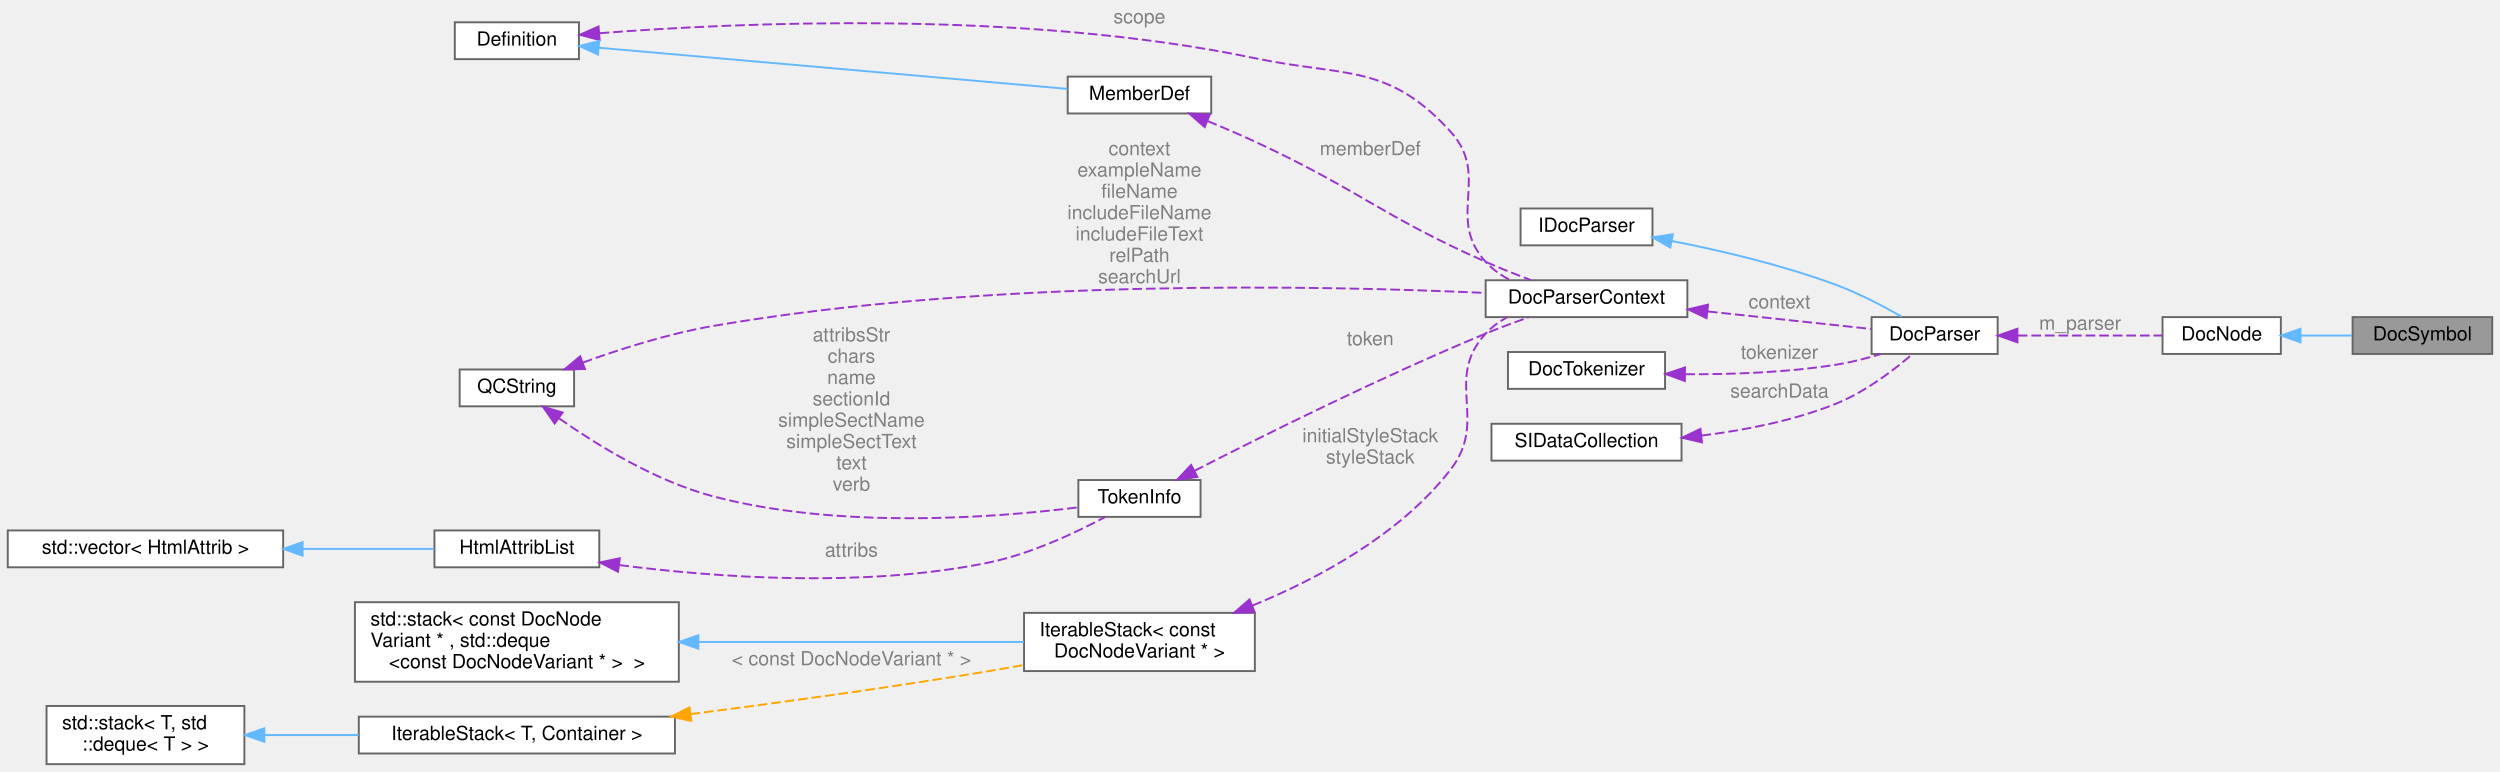
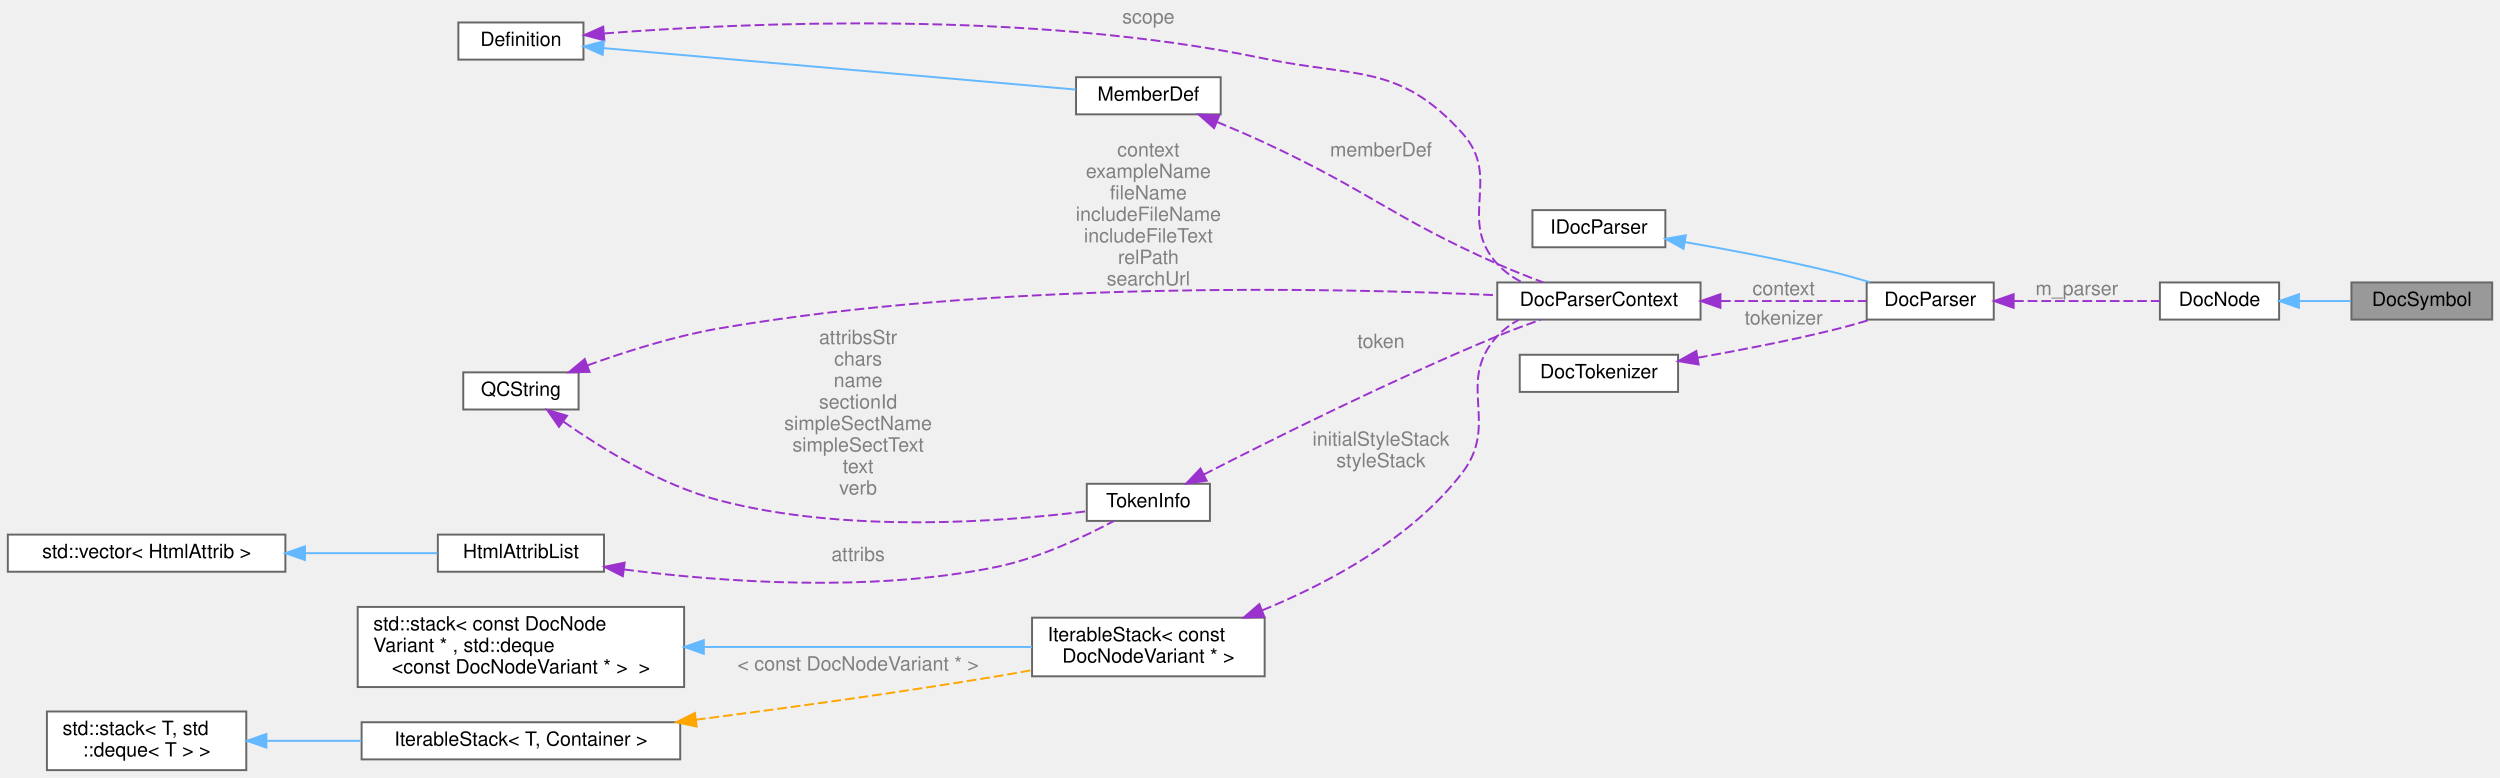
- <svg xmlns="http://www.w3.org/2000/svg" xmlns:xlink="http://www.w3.org/1999/xlink" width="1289pt" height="398pt" viewBox="0.00 0.00 1289.00 398.00">
+ <svg xmlns="http://www.w3.org/2000/svg" xmlns:xlink="http://www.w3.org/1999/xlink" width="1279pt" height="398pt" viewBox="0.00 0.00 1279.00 398.00">
  <g id="graph0" class="graph" transform="scale(1 1) rotate(0) translate(4 394)">
    <g id="node1" class="node">
      <g id="a_node1">
        <a xlink:title="Node representing a special symbol.">
-           <polygon fill="#999999" stroke="#666666" points="1281,-230.5 1209,-230.5 1209,-211.5 1281,-211.5 1281,-230.5" />
-           <text text-anchor="middle" x="1245" y="-218.5" font-family="Helvetica,sans-Serif" font-size="10.00">DocSymbol</text>
+           <polygon fill="#999999" stroke="#666666" points="1271,-249.5 1199,-249.5 1199,-230.5 1271,-230.5 1271,-249.5" />
+           <text text-anchor="middle" x="1235" y="-237.5" font-family="Helvetica,sans-Serif" font-size="10.00">DocSymbol</text>
        </a>
      </g>
    </g>
    <g id="node2" class="node">
      <g id="a_node2">
        <a xlink:href="../../d9/d0e/class_doc_node.html" target="_top" xlink:title="Abstract node interface with type information.">
-           <polygon fill="white" stroke="#666666" points="1172,-230.5 1111,-230.5 1111,-211.5 1172,-211.5 1172,-230.5" />
-           <text text-anchor="middle" x="1141.5" y="-218.5" font-family="Helvetica,sans-Serif" font-size="10.00">DocNode</text>
+           <polygon fill="white" stroke="#666666" points="1162,-249.5 1101,-249.5 1101,-230.5 1162,-230.5 1162,-249.5" />
+           <text text-anchor="middle" x="1131.5" y="-237.5" font-family="Helvetica,sans-Serif" font-size="10.00">DocNode</text>
        </a>
      </g>
    </g>
    <g id="edge1" class="edge">
-       <path fill="none" stroke="#63b8ff" d="M1182.16,-221C1190.94,-221 1200.18,-221 1208.77,-221" />
-       <polygon fill="#63b8ff" stroke="#63b8ff" points="1182.13,-217.5 1172.13,-221 1182.13,-224.5 1182.13,-217.5" />
+       <path fill="none" stroke="#63b8ff" d="M1172.16,-240C1180.94,-240 1190.18,-240 1198.77,-240" />
+       <polygon fill="#63b8ff" stroke="#63b8ff" points="1172.13,-236.5 1162.13,-240 1172.13,-243.5 1172.13,-236.5" />
    </g>
    <g id="node3" class="node">
      <g id="a_node3">
        <a xlink:href="../../da/d02/class_doc_parser.html" target="_top" xlink:title=" ">
-           <polygon fill="white" stroke="#666666" points="1026,-230.5 961,-230.5 961,-211.5 1026,-211.5 1026,-230.5" />
-           <text text-anchor="middle" x="993.5" y="-218.5" font-family="Helvetica,sans-Serif" font-size="10.00">DocParser</text>
+           <polygon fill="white" stroke="#666666" points="1016,-249.5 951,-249.5 951,-230.5 1016,-230.5 1016,-249.5" />
+           <text text-anchor="middle" x="983.5" y="-237.5" font-family="Helvetica,sans-Serif" font-size="10.00">DocParser</text>
        </a>
      </g>
    </g>
    <g id="edge2" class="edge">
-       <path fill="none" stroke="#9a32cd" stroke-dasharray="5,2" d="M1036.35,-221C1060.17,-221 1089.44,-221 1110.87,-221" />
-       <polygon fill="#9a32cd" stroke="#9a32cd" points="1036.18,-217.5 1026.18,-221 1036.18,-224.5 1036.18,-217.5" />
-       <text text-anchor="middle" x="1068.5" y="-224" font-family="Helvetica,sans-Serif" font-size="10.00" fill="grey"> m_parser</text>
+       <path fill="none" stroke="#9a32cd" stroke-dasharray="5,2" d="M1026.35,-240C1050.17,-240 1079.44,-240 1100.87,-240" />
+       <polygon fill="#9a32cd" stroke="#9a32cd" points="1026.18,-236.5 1016.18,-240 1026.18,-243.5 1026.18,-236.5" />
+       <text text-anchor="middle" x="1058.5" y="-243" font-family="Helvetica,sans-Serif" font-size="10.00" fill="grey"> m_parser</text>
    </g>
    <g id="node4" class="node">
      <g id="a_node4">
        <a xlink:href="../../de/dad/class_i_doc_parser.html" target="_top" xlink:title="opaque parser interface">
          <polygon fill="white" stroke="#666666" points="848,-286.5 780,-286.5 780,-267.5 848,-267.5 848,-286.5" />
          <text text-anchor="middle" x="814" y="-274.5" font-family="Helvetica,sans-Serif" font-size="10.00">IDocParser</text>
        </a>
      </g>
    </g>
    <g id="edge3" class="edge">
-       <path fill="none" stroke="#63b8ff" d="M858.02,-269.74C883.25,-264.8 915.46,-257.27 943,-247 954.64,-242.66 967.02,-236.16 976.48,-230.74" />
-       <polygon fill="#63b8ff" stroke="#63b8ff" points="857.2,-266.34 848.03,-271.64 858.5,-273.21 857.2,-266.34" />
+       <path fill="none" stroke="#63b8ff" d="M857.93,-270.16C880.42,-266.29 908.33,-261.02 933,-255 939.46,-253.43 946.32,-251.51 952.81,-249.58" />
+       <polygon fill="#63b8ff" stroke="#63b8ff" points="857.29,-266.72 848.01,-271.84 858.46,-273.63 857.29,-266.72" />
    </g>
    <g id="node5" class="node">
      <g id="a_node5">
        <a xlink:href="../../d8/d7d/struct_doc_parser_context.html" target="_top" xlink:title="Parser's context to store all global variables.">
          <polygon fill="white" stroke="#666666" points="866,-249.5 762,-249.5 762,-230.5 866,-230.5 866,-249.5" />
          <text text-anchor="middle" x="814" y="-237.5" font-family="Helvetica,sans-Serif" font-size="10.00">DocParserContext</text>
        </a>
      </g>
    </g>
    <g id="edge4" class="edge">
-       <path fill="none" stroke="#9a32cd" stroke-dasharray="5,2" d="M876.59,-233.41C904.97,-230.37 937.45,-226.89 960.8,-224.39" />
-       <polygon fill="#9a32cd" stroke="#9a32cd" points="875.91,-229.96 866.34,-234.5 876.66,-236.92 875.91,-229.96" />
-       <text text-anchor="middle" x="913.5" y="-235" font-family="Helvetica,sans-Serif" font-size="10.00" fill="grey"> context</text>
+       <path fill="none" stroke="#9a32cd" stroke-dasharray="5,2" d="M876.42,-240C901.68,-240 929.88,-240 950.84,-240" />
+       <polygon fill="#9a32cd" stroke="#9a32cd" points="876.17,-236.5 866.17,-240 876.17,-243.5 876.17,-236.5" />
+       <text text-anchor="middle" x="908.5" y="-243" font-family="Helvetica,sans-Serif" font-size="10.00" fill="grey"> context</text>
    </g>
    <g id="node6" class="node">
      <g id="a_node6">
        <a xlink:href="../../d5/dcc/class_definition.html" target="_top" xlink:title="The common base class of all entity definitions found in the sources.">
          <polygon fill="white" stroke="#666666" points="294.5,-382.5 230.5,-382.5 230.5,-363.5 294.5,-363.5 294.5,-382.5" />
          <text text-anchor="middle" x="262.5" y="-370.5" font-family="Helvetica,sans-Serif" font-size="10.00">Definition</text>
        </a>
      </g>
    </g>
    <g id="edge5" class="edge">
      <path fill="none" stroke="#9a32cd" stroke-dasharray="5,2" d="M305.16,-376.88C375.62,-382.36 522.41,-389.13 643,-364 689.95,-354.22 711.78,-361.52 744,-326 764.72,-303.16 741.25,-281.8 762,-259 765.56,-255.09 770,-251.98 774.77,-249.5" />
      <polygon fill="#9a32cd" stroke="#9a32cd" points="305.18,-373.37 294.93,-376.05 304.61,-380.35 305.18,-373.37" />
      <text text-anchor="middle" x="583.5" y="-382" font-family="Helvetica,sans-Serif" font-size="10.00" fill="grey"> scope</text>
    </g>
    <g id="node12" class="node">
      <g id="a_node12">
        <a xlink:href="../../da/d09/class_member_def.html" target="_top" xlink:title="A model of a class/file/namespace member symbol.">
          <polygon fill="white" stroke="#666666" points="620.5,-354.5 546.5,-354.5 546.5,-335.5 620.5,-335.5 620.5,-354.5" />
          <text text-anchor="middle" x="583.5" y="-342.5" font-family="Helvetica,sans-Serif" font-size="10.00">MemberDef</text>
        </a>
      </g>
    </g>
    <g id="edge12" class="edge">
      <path fill="none" stroke="#63b8ff" d="M304.63,-369.39C367.53,-363.87 486.58,-353.42 546.35,-348.17" />
      <polygon fill="#63b8ff" stroke="#63b8ff" points="304.32,-365.9 294.67,-370.26 304.94,-372.88 304.32,-365.9" />
    </g>
    <g id="node7" class="node">
      <g id="a_node7">
        <a xlink:href="../../d9/d45/class_q_c_string.html" target="_top" xlink:title="This is an alternative implementation of QCString.">
          <polygon fill="white" stroke="#666666" points="292,-203.5 233,-203.5 233,-184.5 292,-184.5 292,-203.5" />
          <text text-anchor="middle" x="262.5" y="-191.5" font-family="Helvetica,sans-Serif" font-size="10.00">QCString</text>
        </a>
      </g>
    </g>
    <g id="edge6" class="edge">
      <path fill="none" stroke="#9a32cd" stroke-dasharray="5,2" d="M296.54,-207.07C315.88,-214.07 340.95,-222.05 364,-226 506.4,-250.4 677.83,-246.82 761.7,-242.97" />
      <polygon fill="#9a32cd" stroke="#9a32cd" points="297.59,-203.73 287,-203.53 295.15,-210.29 297.59,-203.73" />
      <text text-anchor="middle" x="583.5" y="-314" font-family="Helvetica,sans-Serif" font-size="10.00" fill="grey"> context</text>
      <text text-anchor="middle" x="583.5" y="-303" font-family="Helvetica,sans-Serif" font-size="10.00" fill="grey">exampleName</text>
      <text text-anchor="middle" x="583.5" y="-292" font-family="Helvetica,sans-Serif" font-size="10.00" fill="grey">fileName</text>
      <text text-anchor="middle" x="583.5" y="-281" font-family="Helvetica,sans-Serif" font-size="10.00" fill="grey">includeFileName</text>
      <text text-anchor="middle" x="583.5" y="-270" font-family="Helvetica,sans-Serif" font-size="10.00" fill="grey">includeFileText</text>
      <text text-anchor="middle" x="583.5" y="-259" font-family="Helvetica,sans-Serif" font-size="10.00" fill="grey">relPath</text>
      <text text-anchor="middle" x="583.5" y="-248" font-family="Helvetica,sans-Serif" font-size="10.00" fill="grey">searchUrl</text>
    </g>
    <g id="node13" class="node">
      <g id="a_node13">
        <a xlink:href="../../d6/df4/struct_token_info.html" target="_top" xlink:title="Data associated with a token used by the comment block parser.">
          <polygon fill="white" stroke="#666666" points="615,-146.5 552,-146.5 552,-127.5 615,-127.5 615,-146.5" />
          <text text-anchor="middle" x="583.5" y="-134.5" font-family="Helvetica,sans-Serif" font-size="10.00">TokenInfo</text>
        </a>
      </g>
    </g>
    <g id="edge14" class="edge">
      <path fill="none" stroke="#9a32cd" stroke-dasharray="5,2" d="M284.28,-178.27C303.71,-164.61 334.14,-145.83 364,-138 429.13,-120.92 508.99,-127.04 551.84,-132.41" />
      <polygon fill="#9a32cd" stroke="#9a32cd" points="281.98,-175.62 275.92,-184.31 286.08,-181.29 281.98,-175.62" />
      <text text-anchor="middle" x="435" y="-218" font-family="Helvetica,sans-Serif" font-size="10.00" fill="grey"> attribsStr</text>
      <text text-anchor="middle" x="435" y="-207" font-family="Helvetica,sans-Serif" font-size="10.00" fill="grey">chars</text>
      <text text-anchor="middle" x="435" y="-196" font-family="Helvetica,sans-Serif" font-size="10.00" fill="grey">name</text>
      <text text-anchor="middle" x="435" y="-185" font-family="Helvetica,sans-Serif" font-size="10.00" fill="grey">sectionId</text>
      <text text-anchor="middle" x="435" y="-174" font-family="Helvetica,sans-Serif" font-size="10.00" fill="grey">simpleSectName</text>
      <text text-anchor="middle" x="435" y="-163" font-family="Helvetica,sans-Serif" font-size="10.00" fill="grey">simpleSectText</text>
      <text text-anchor="middle" x="435" y="-152" font-family="Helvetica,sans-Serif" font-size="10.00" fill="grey">text</text>
      <text text-anchor="middle" x="435" y="-141" font-family="Helvetica,sans-Serif" font-size="10.00" fill="grey">verb</text>
    </g>
    <g id="node8" class="node">
      <g id="a_node8">
        <a xlink:href="../../d9/d82/class_iterable_stack.html" target="_top" xlink:title=" ">
          <polygon fill="white" stroke="#666666" points="643,-78 524,-78 524,-48 643,-48 643,-78" />
          <text text-anchor="start" x="532" y="-66" font-family="Helvetica,sans-Serif" font-size="10.00">IterableStack&lt; const</text>
          <text text-anchor="middle" x="583.5" y="-55" font-family="Helvetica,sans-Serif" font-size="10.00"> DocNodeVariant * &gt;</text>
        </a>
      </g>
    </g>
    <g id="edge7" class="edge">
      <path fill="none" stroke="#9a32cd" stroke-dasharray="5,2" d="M641.75,-81.76C676.21,-95.88 718.25,-118.6 744,-152 763.61,-177.44 740.3,-198.31 762,-222 765.11,-225.39 768.89,-228.15 772.99,-230.38" />
      <polygon fill="#9a32cd" stroke="#9a32cd" points="642.84,-78.43 632.25,-78.01 640.26,-84.94 642.84,-78.43" />
      <text text-anchor="middle" x="702.5" y="-166" font-family="Helvetica,sans-Serif" font-size="10.00" fill="grey"> initialStyleStack</text>
      <text text-anchor="middle" x="702.5" y="-155" font-family="Helvetica,sans-Serif" font-size="10.00" fill="grey">styleStack</text>
    </g>
    <g id="node9" class="node">
      <g id="a_node9">
        <a xlink:title=" ">
          <polygon fill="white" stroke="#666666" points="346,-83.5 179,-83.5 179,-42.5 346,-42.5 346,-83.5" />
          <text text-anchor="start" x="187" y="-71.5" font-family="Helvetica,sans-Serif" font-size="10.00">std::stack&lt; const DocNode</text>
          <text text-anchor="start" x="187" y="-60.5" font-family="Helvetica,sans-Serif" font-size="10.00">Variant * , std::deque</text>
          <text text-anchor="middle" x="262.5" y="-49.5" font-family="Helvetica,sans-Serif" font-size="10.00">&lt;const DocNodeVariant * &gt;  &gt;</text>
        </a>
      </g>
    </g>
    <g id="edge8" class="edge">
      <path fill="none" stroke="#63b8ff" d="M356.36,-63C410.48,-63 477.08,-63 523.94,-63" />
      <polygon fill="#63b8ff" stroke="#63b8ff" points="356.07,-59.5 346.07,-63 356.07,-66.5 356.07,-59.5" />
    </g>
    <g id="node10" class="node">
      <g id="a_node10">
        <a xlink:href="../../d9/d82/class_iterable_stack.html" target="_top" xlink:title=" ">
          <polygon fill="white" stroke="#666666" points="344,-24.5 181,-24.5 181,-5.5 344,-5.5 344,-24.5" />
          <text text-anchor="middle" x="262.5" y="-12.5" font-family="Helvetica,sans-Serif" font-size="10.00">IterableStack&lt; T, Container &gt;</text>
        </a>
      </g>
    </g>
    <g id="edge9" class="edge">
      <path fill="none" stroke="orange" stroke-dasharray="5,2" d="M351.98,-25.78C398.01,-31.71 455.14,-39.56 506,-48 511.74,-48.95 517.71,-50.01 523.67,-51.11" />
      <polygon fill="orange" stroke="orange" points="352.4,-22.31 342.03,-24.51 351.51,-29.25 352.4,-22.31" />
      <text text-anchor="middle" x="435" y="-51" font-family="Helvetica,sans-Serif" font-size="10.00" fill="grey"> &lt; const DocNodeVariant * &gt;</text>
    </g>
    <g id="node11" class="node">
      <g id="a_node11">
        <a xlink:title=" ">
          <polygon fill="white" stroke="#666666" points="122,-30 20,-30 20,0 122,0 122,-30" />
          <text text-anchor="start" x="28" y="-18" font-family="Helvetica,sans-Serif" font-size="10.00">std::stack&lt; T, std</text>
          <text text-anchor="middle" x="71" y="-7" font-family="Helvetica,sans-Serif" font-size="10.00">::deque&lt; T &gt; &gt;</text>
        </a>
      </g>
    </g>
    <g id="edge10" class="edge">
      <path fill="none" stroke="#63b8ff" d="M132.67,-15C148.02,-15 164.74,-15 180.91,-15" />
      <polygon fill="#63b8ff" stroke="#63b8ff" points="132.29,-11.5 122.29,-15 132.28,-18.5 132.29,-11.5" />
    </g>
    <g id="edge11" class="edge">
      <path fill="none" stroke="#9a32cd" stroke-dasharray="5,2" d="M618.69,-331.58C626.73,-328.26 635.21,-324.62 643,-321 697.09,-295.88 707.51,-283.23 762,-259 769.51,-255.66 777.81,-252.4 785.49,-249.54" />
      <polygon fill="#9a32cd" stroke="#9a32cd" points="617.14,-328.44 609.19,-335.45 619.77,-334.92 617.14,-328.44" />
      <text text-anchor="middle" x="702.5" y="-314" font-family="Helvetica,sans-Serif" font-size="10.00" fill="grey"> memberDef</text>
    </g>
    <g id="edge13" class="edge">
      <path fill="none" stroke="#9a32cd" stroke-dasharray="5,2" d="M611.85,-151.23C646.36,-168.92 707.76,-199.52 762,-222 769.11,-224.95 776.9,-227.85 784.2,-230.44" />
      <polygon fill="#9a32cd" stroke="#9a32cd" points="613.35,-148.07 602.86,-146.6 610.15,-154.29 613.35,-148.07" />
      <text text-anchor="middle" x="702.5" y="-216" font-family="Helvetica,sans-Serif" font-size="10.00" fill="grey"> token</text>
    </g>
    <g id="node14" class="node">
      <g id="a_node14">
        <a xlink:href="../../db/d4d/class_html_attrib_list.html" target="_top" xlink:title="Class representing a list of HTML attributes.">
          <polygon fill="white" stroke="#666666" points="305,-120.5 220,-120.5 220,-101.5 305,-101.5 305,-120.5" />
          <text text-anchor="middle" x="262.5" y="-108.5" font-family="Helvetica,sans-Serif" font-size="10.00">HtmlAttribList</text>
        </a>
      </g>
    </g>
    <g id="edge15" class="edge">
      <path fill="none" stroke="#9a32cd" stroke-dasharray="5,2" d="M315.34,-102.65C364.86,-96.28 441.31,-90.64 506,-104 527.67,-108.48 550.77,-119.39 565.84,-127.45" />
      <polygon fill="#9a32cd" stroke="#9a32cd" points="314.64,-99.21 305.2,-104.01 315.58,-106.15 314.64,-99.21" />
      <text text-anchor="middle" x="435" y="-107" font-family="Helvetica,sans-Serif" font-size="10.00" fill="grey"> attribs</text>
    </g>
    <g id="node15" class="node">
      <g id="a_node15">
        <a xlink:title=" ">
          <polygon fill="white" stroke="#666666" points="142,-120.5 0,-120.5 0,-101.5 142,-101.5 142,-120.5" />
          <text text-anchor="middle" x="71" y="-108.5" font-family="Helvetica,sans-Serif" font-size="10.00">std::vector&lt; HtmlAttrib &gt;</text>
        </a>
      </g>
    </g>
    <g id="edge16" class="edge">
      <path fill="none" stroke="#63b8ff" d="M152.25,-111C175.51,-111 199.96,-111 219.82,-111" />
      <polygon fill="#63b8ff" stroke="#63b8ff" points="152.02,-107.5 142.02,-111 152.02,-114.5 152.02,-107.5" />
    </g>
    <g id="node16" class="node">
      <g id="a_node16">
        <a xlink:href="../../d1/d7f/class_doc_tokenizer.html" target="_top" xlink:title=" ">
          <polygon fill="white" stroke="#666666" points="854.5,-212.5 773.5,-212.5 773.5,-193.5 854.5,-193.5 854.5,-212.5" />
          <text text-anchor="middle" x="814" y="-200.5" font-family="Helvetica,sans-Serif" font-size="10.00">DocTokenizer</text>
        </a>
      </g>
    </g>
    <g id="edge17" class="edge">
-       <path fill="none" stroke="#9a32cd" stroke-dasharray="5,2" d="M864.95,-201.05C888.73,-200.92 917.48,-201.91 943,-206 950.54,-207.21 958.53,-209.27 965.84,-211.48" />
-       <polygon fill="#9a32cd" stroke="#9a32cd" points="864.71,-197.55 854.75,-201.18 864.79,-204.55 864.71,-197.55" />
-       <text text-anchor="middle" x="913.5" y="-209" font-family="Helvetica,sans-Serif" font-size="10.00" fill="grey"> tokenizer</text>
-     </g>
-     <g id="node17" class="node">
-       <g id="a_node17">
-         <a xlink:href="../../d2/dc1/class_s_i_data_collection.html" target="_top" xlink:title=" ">
-           <polygon fill="white" stroke="#666666" points="863,-175.5 765,-175.5 765,-156.5 863,-156.5 863,-175.5" />
-           <text text-anchor="middle" x="814" y="-163.5" font-family="Helvetica,sans-Serif" font-size="10.00">SIDataCollection</text>
-         </a>
-       </g>
-     </g>
-     <g id="edge18" class="edge">
-       <path fill="none" stroke="#9a32cd" stroke-dasharray="5,2" d="M873.27,-169.41C895.68,-172.17 921.13,-177.13 943,-186 957.83,-192.01 972.5,-203.22 981.97,-211.34" />
-       <polygon fill="#9a32cd" stroke="#9a32cd" points="873.53,-165.92 863.2,-168.29 872.75,-172.87 873.53,-165.92" />
-       <text text-anchor="middle" x="913.5" y="-189" font-family="Helvetica,sans-Serif" font-size="10.00" fill="grey"> searchData</text>
+       <path fill="none" stroke="#9a32cd" stroke-dasharray="5,2" d="M864.63,-211C885.81,-214.74 910.73,-219.57 933,-225 939.46,-226.57 946.32,-228.49 952.81,-230.42" />
+       <polygon fill="#9a32cd" stroke="#9a32cd" points="865.02,-207.52 854.56,-209.26 863.82,-214.42 865.02,-207.52" />
+       <text text-anchor="middle" x="908.5" y="-228" font-family="Helvetica,sans-Serif" font-size="10.00" fill="grey"> tokenizer</text>
    </g>
  </g>
</svg>
